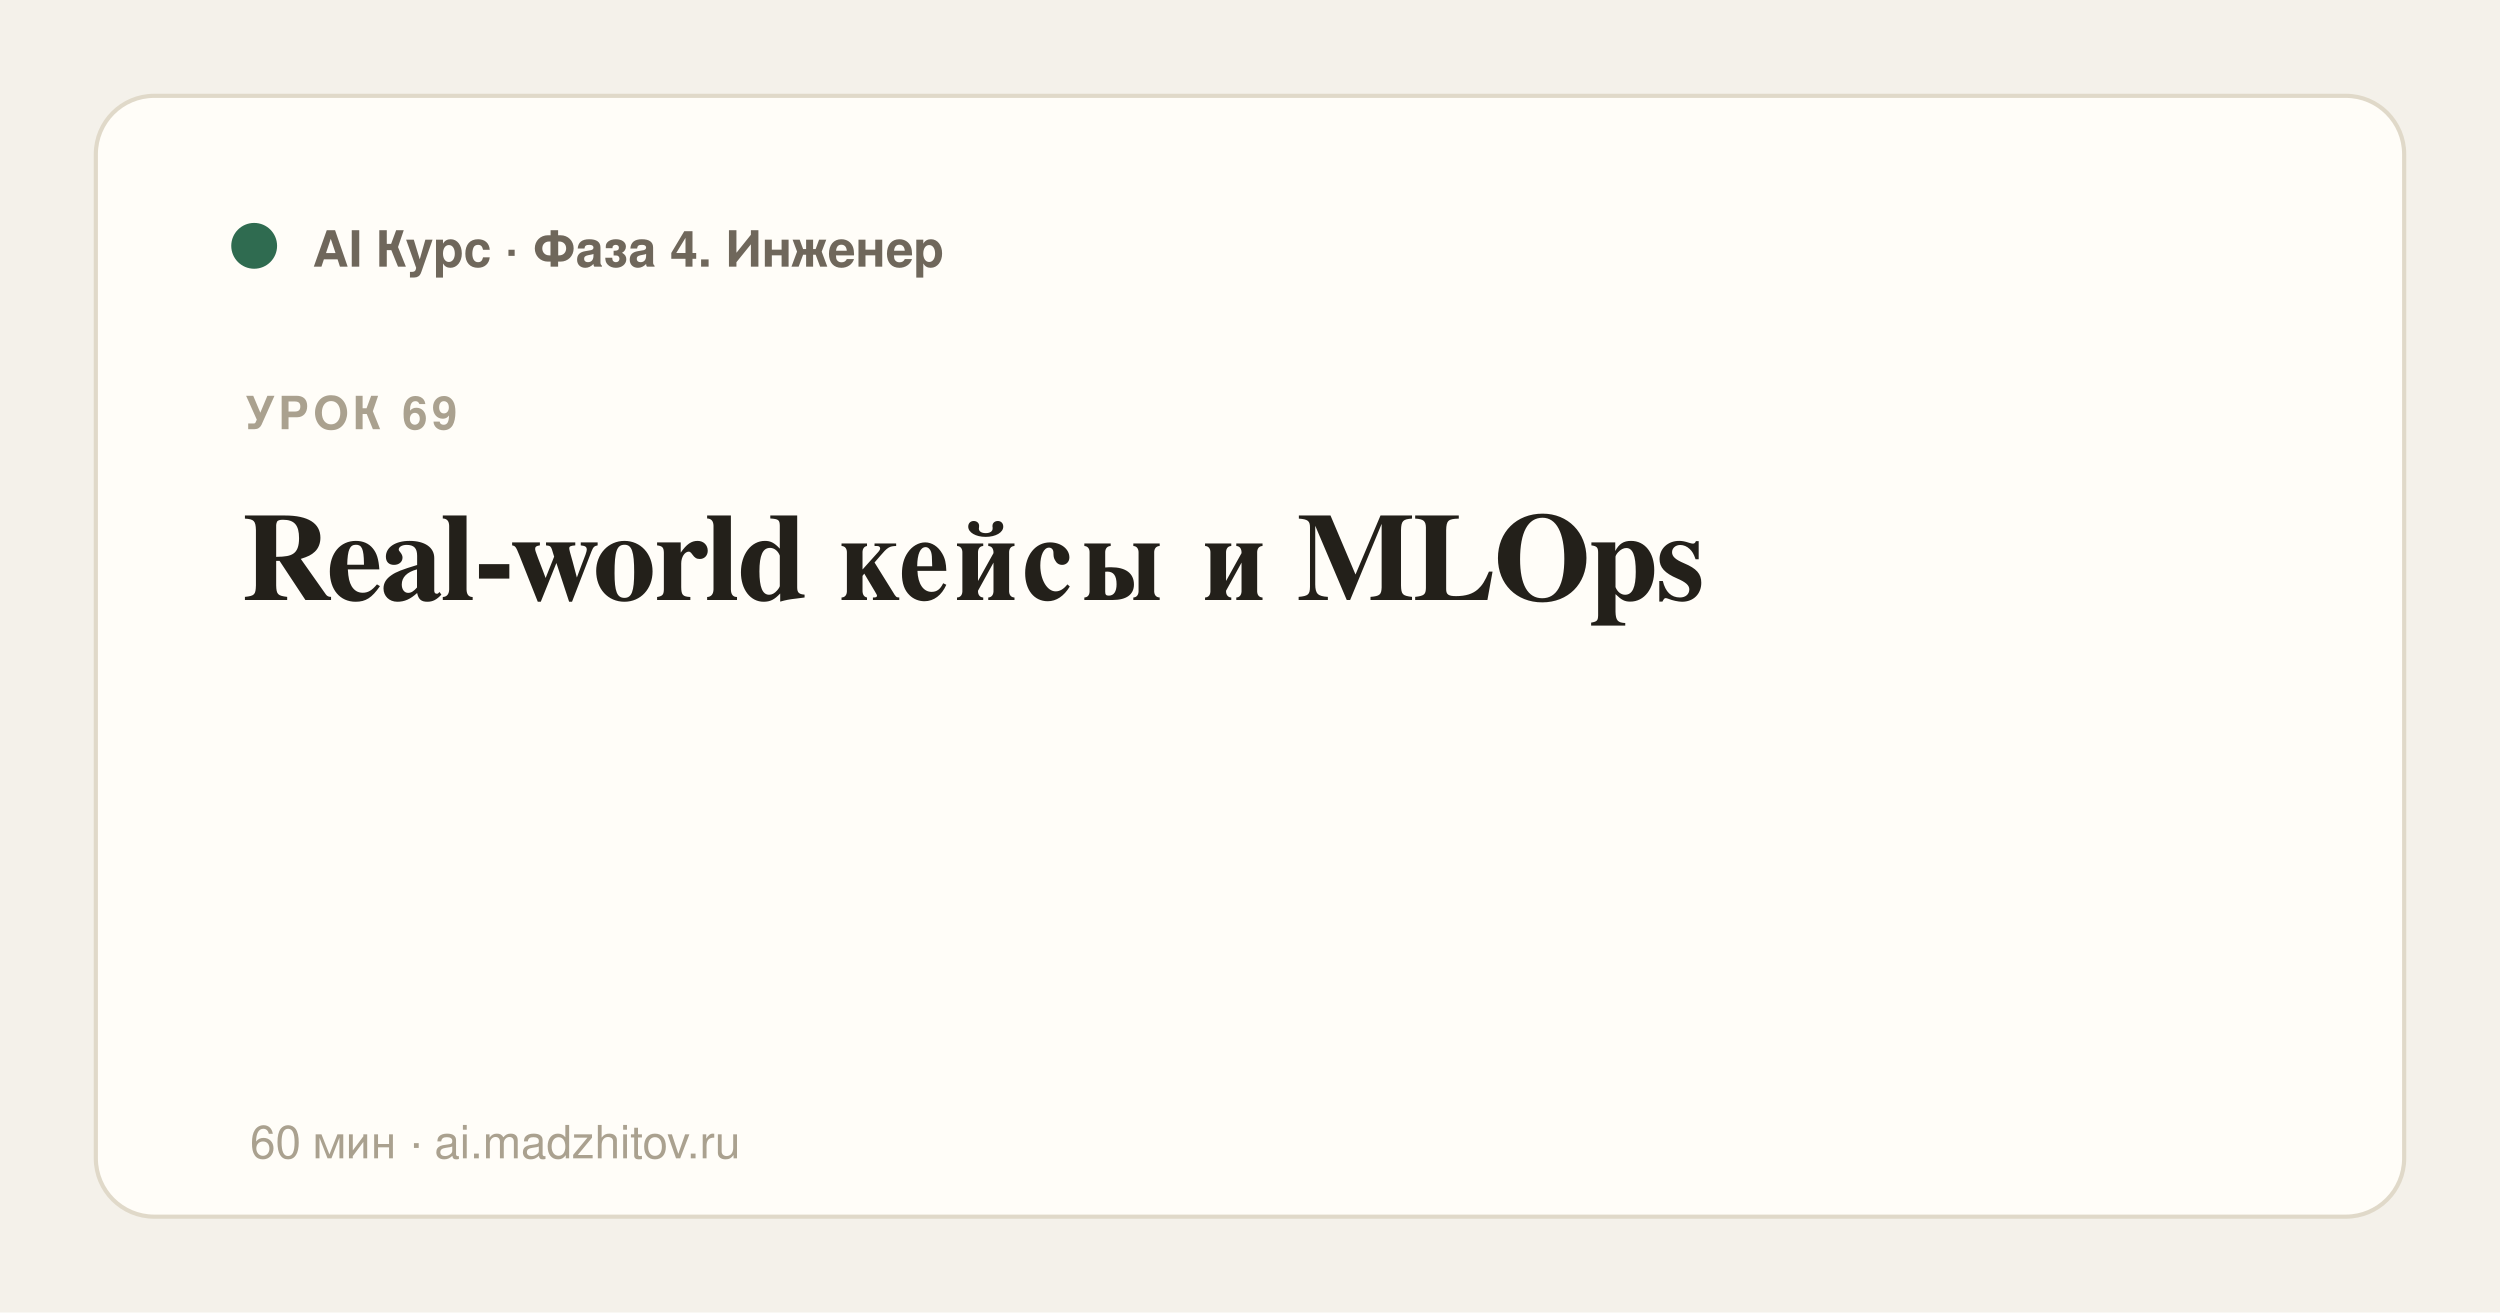
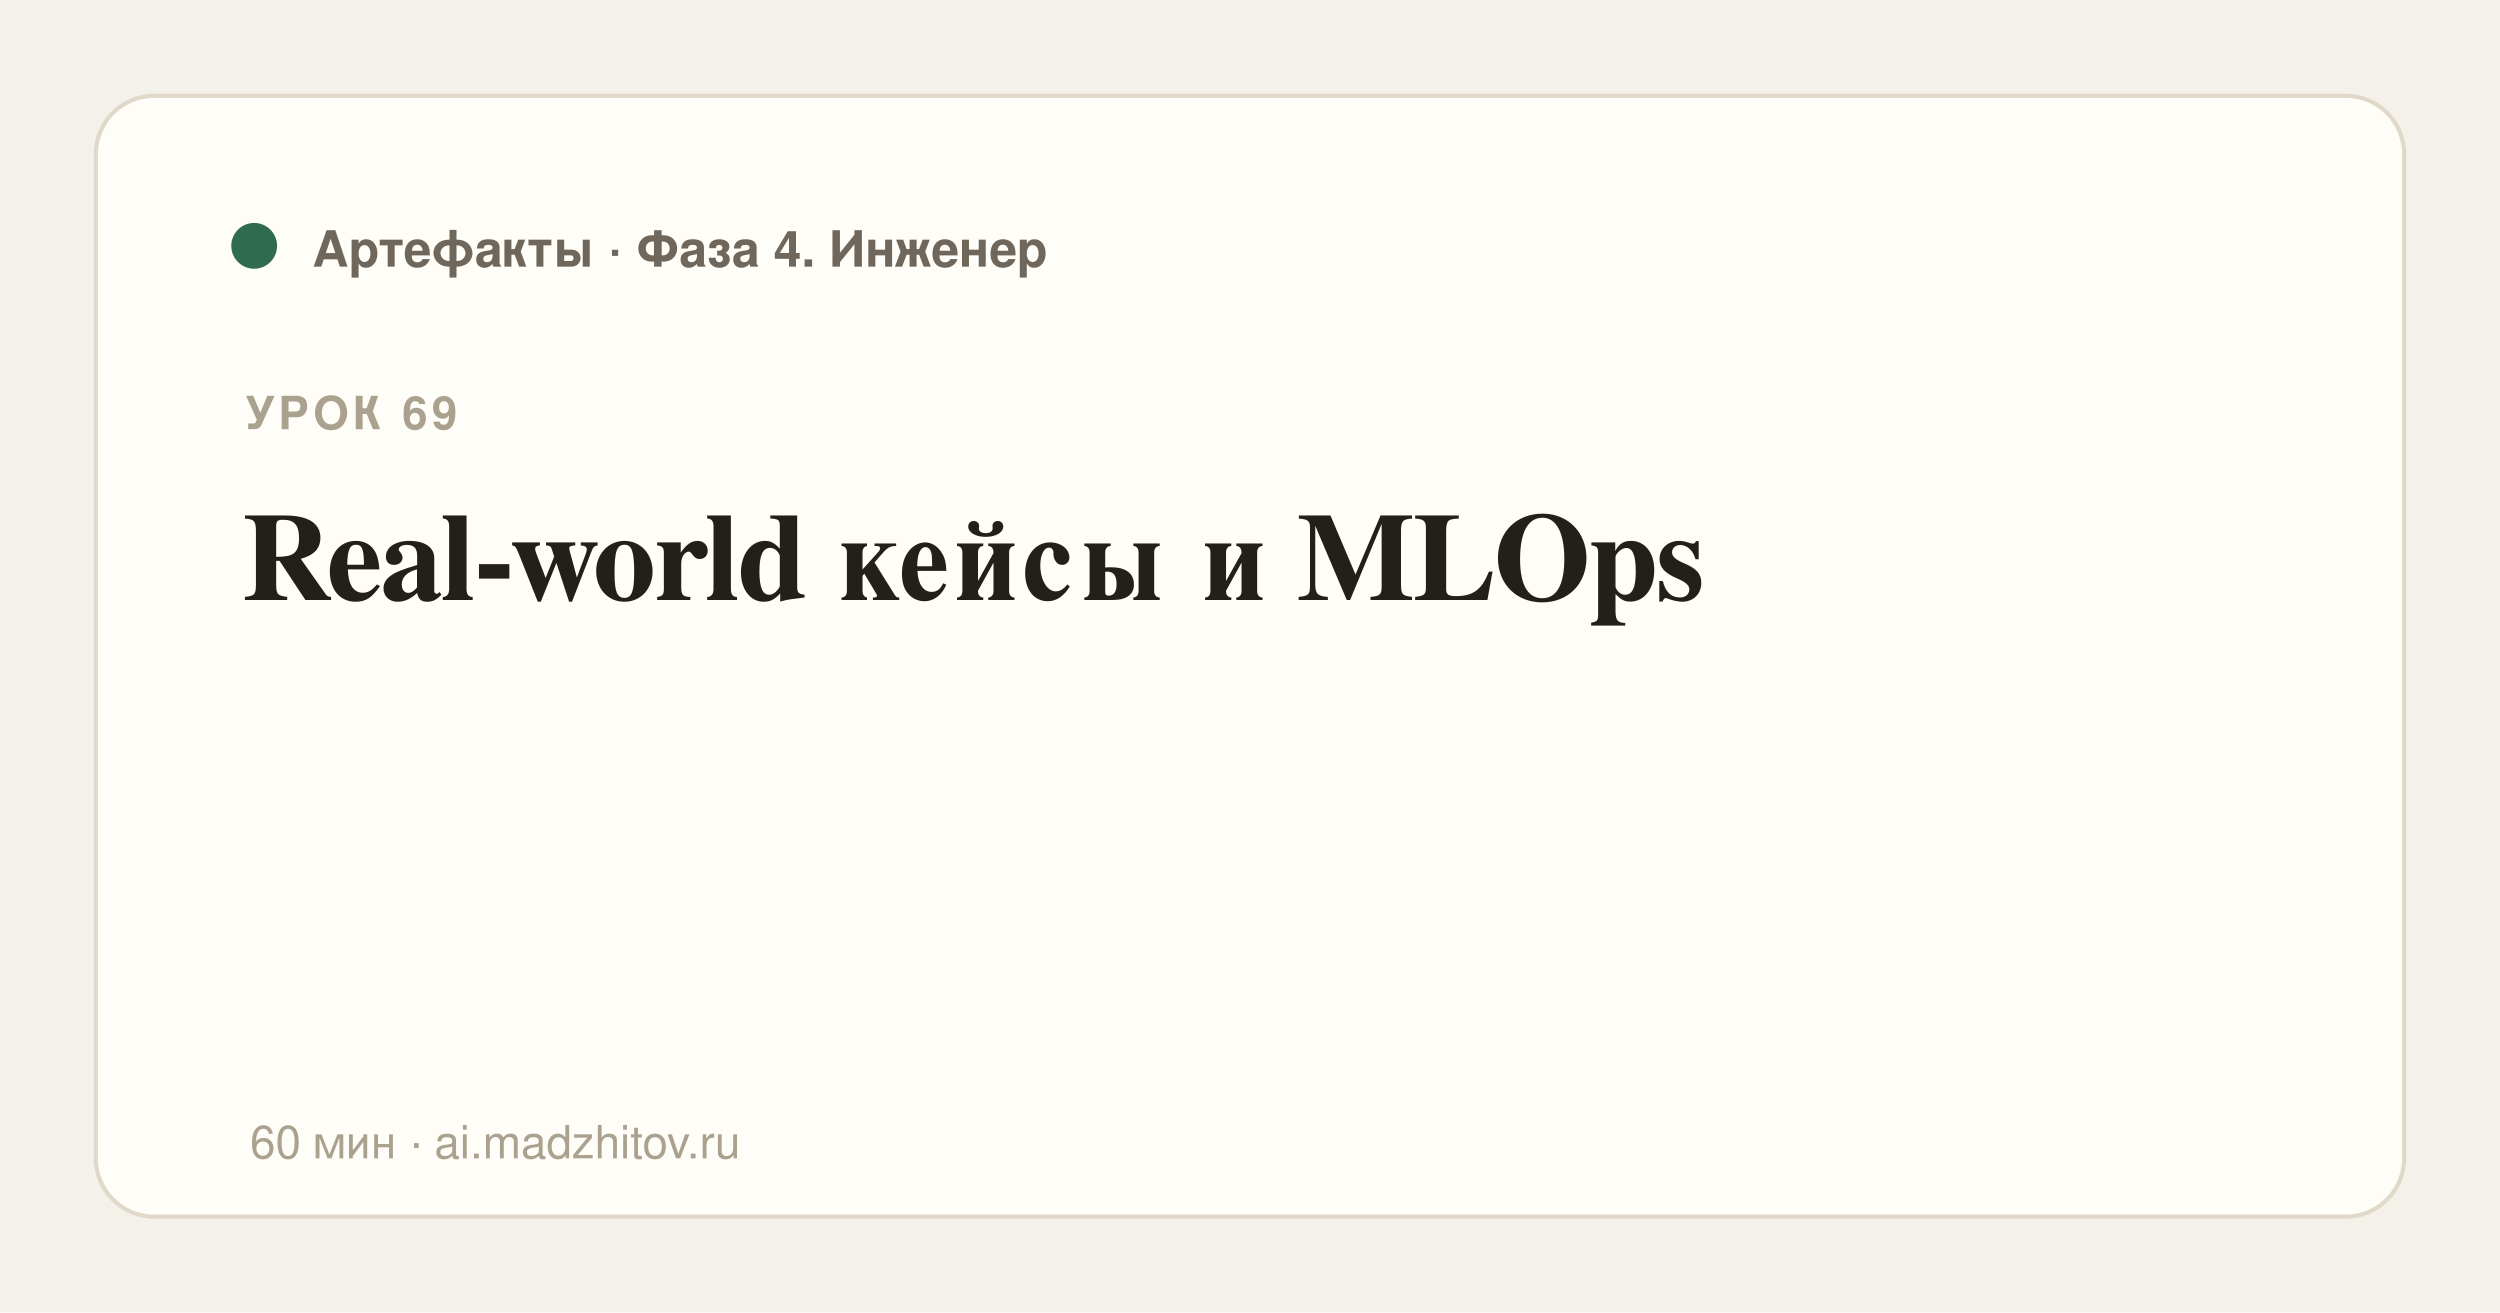
<svg xmlns="http://www.w3.org/2000/svg" width="1200" height="630" viewBox="0 0 1200 630">
  <rect width="1200" height="630" fill="#f4f1ea" />
  <rect x="46" y="46" width="1108" height="538" rx="28" fill="#fffdf8" stroke="#e0d9c9" stroke-width="2" />
  <circle cx="122" cy="118" r="11" fill="#2f6b50" />
-   <text x="150" y="128" fill="#6f675b" font-family="Helvetica, Arial, sans-serif" font-size="24" font-weight="600">AI Курс · Фаза 4. Инженер</text>
+   <text x="150" y="128" fill="#6f675b" font-family="Helvetica, Arial, sans-serif" font-size="24" font-weight="600">Артефакты · Фаза 4. Инженер</text>
  <text x="118" y="206" fill="#aaa18f" font-family="Helvetica, Arial, sans-serif" font-size="22" font-weight="700" letter-spacing="2">УРОК 69</text>
  <text x="116" y="288" fill="#23201a" font-family="Georgia, Times, serif" font-weight="700" font-size="60" letter-spacing="-1">Real-world кейсы и MLOps</text>
  <text x="120" y="556" fill="#aaa18f" font-family="Helvetica, Arial, sans-serif" font-size="22">60 мин · ai.madzhitov.ru</text>
</svg>
